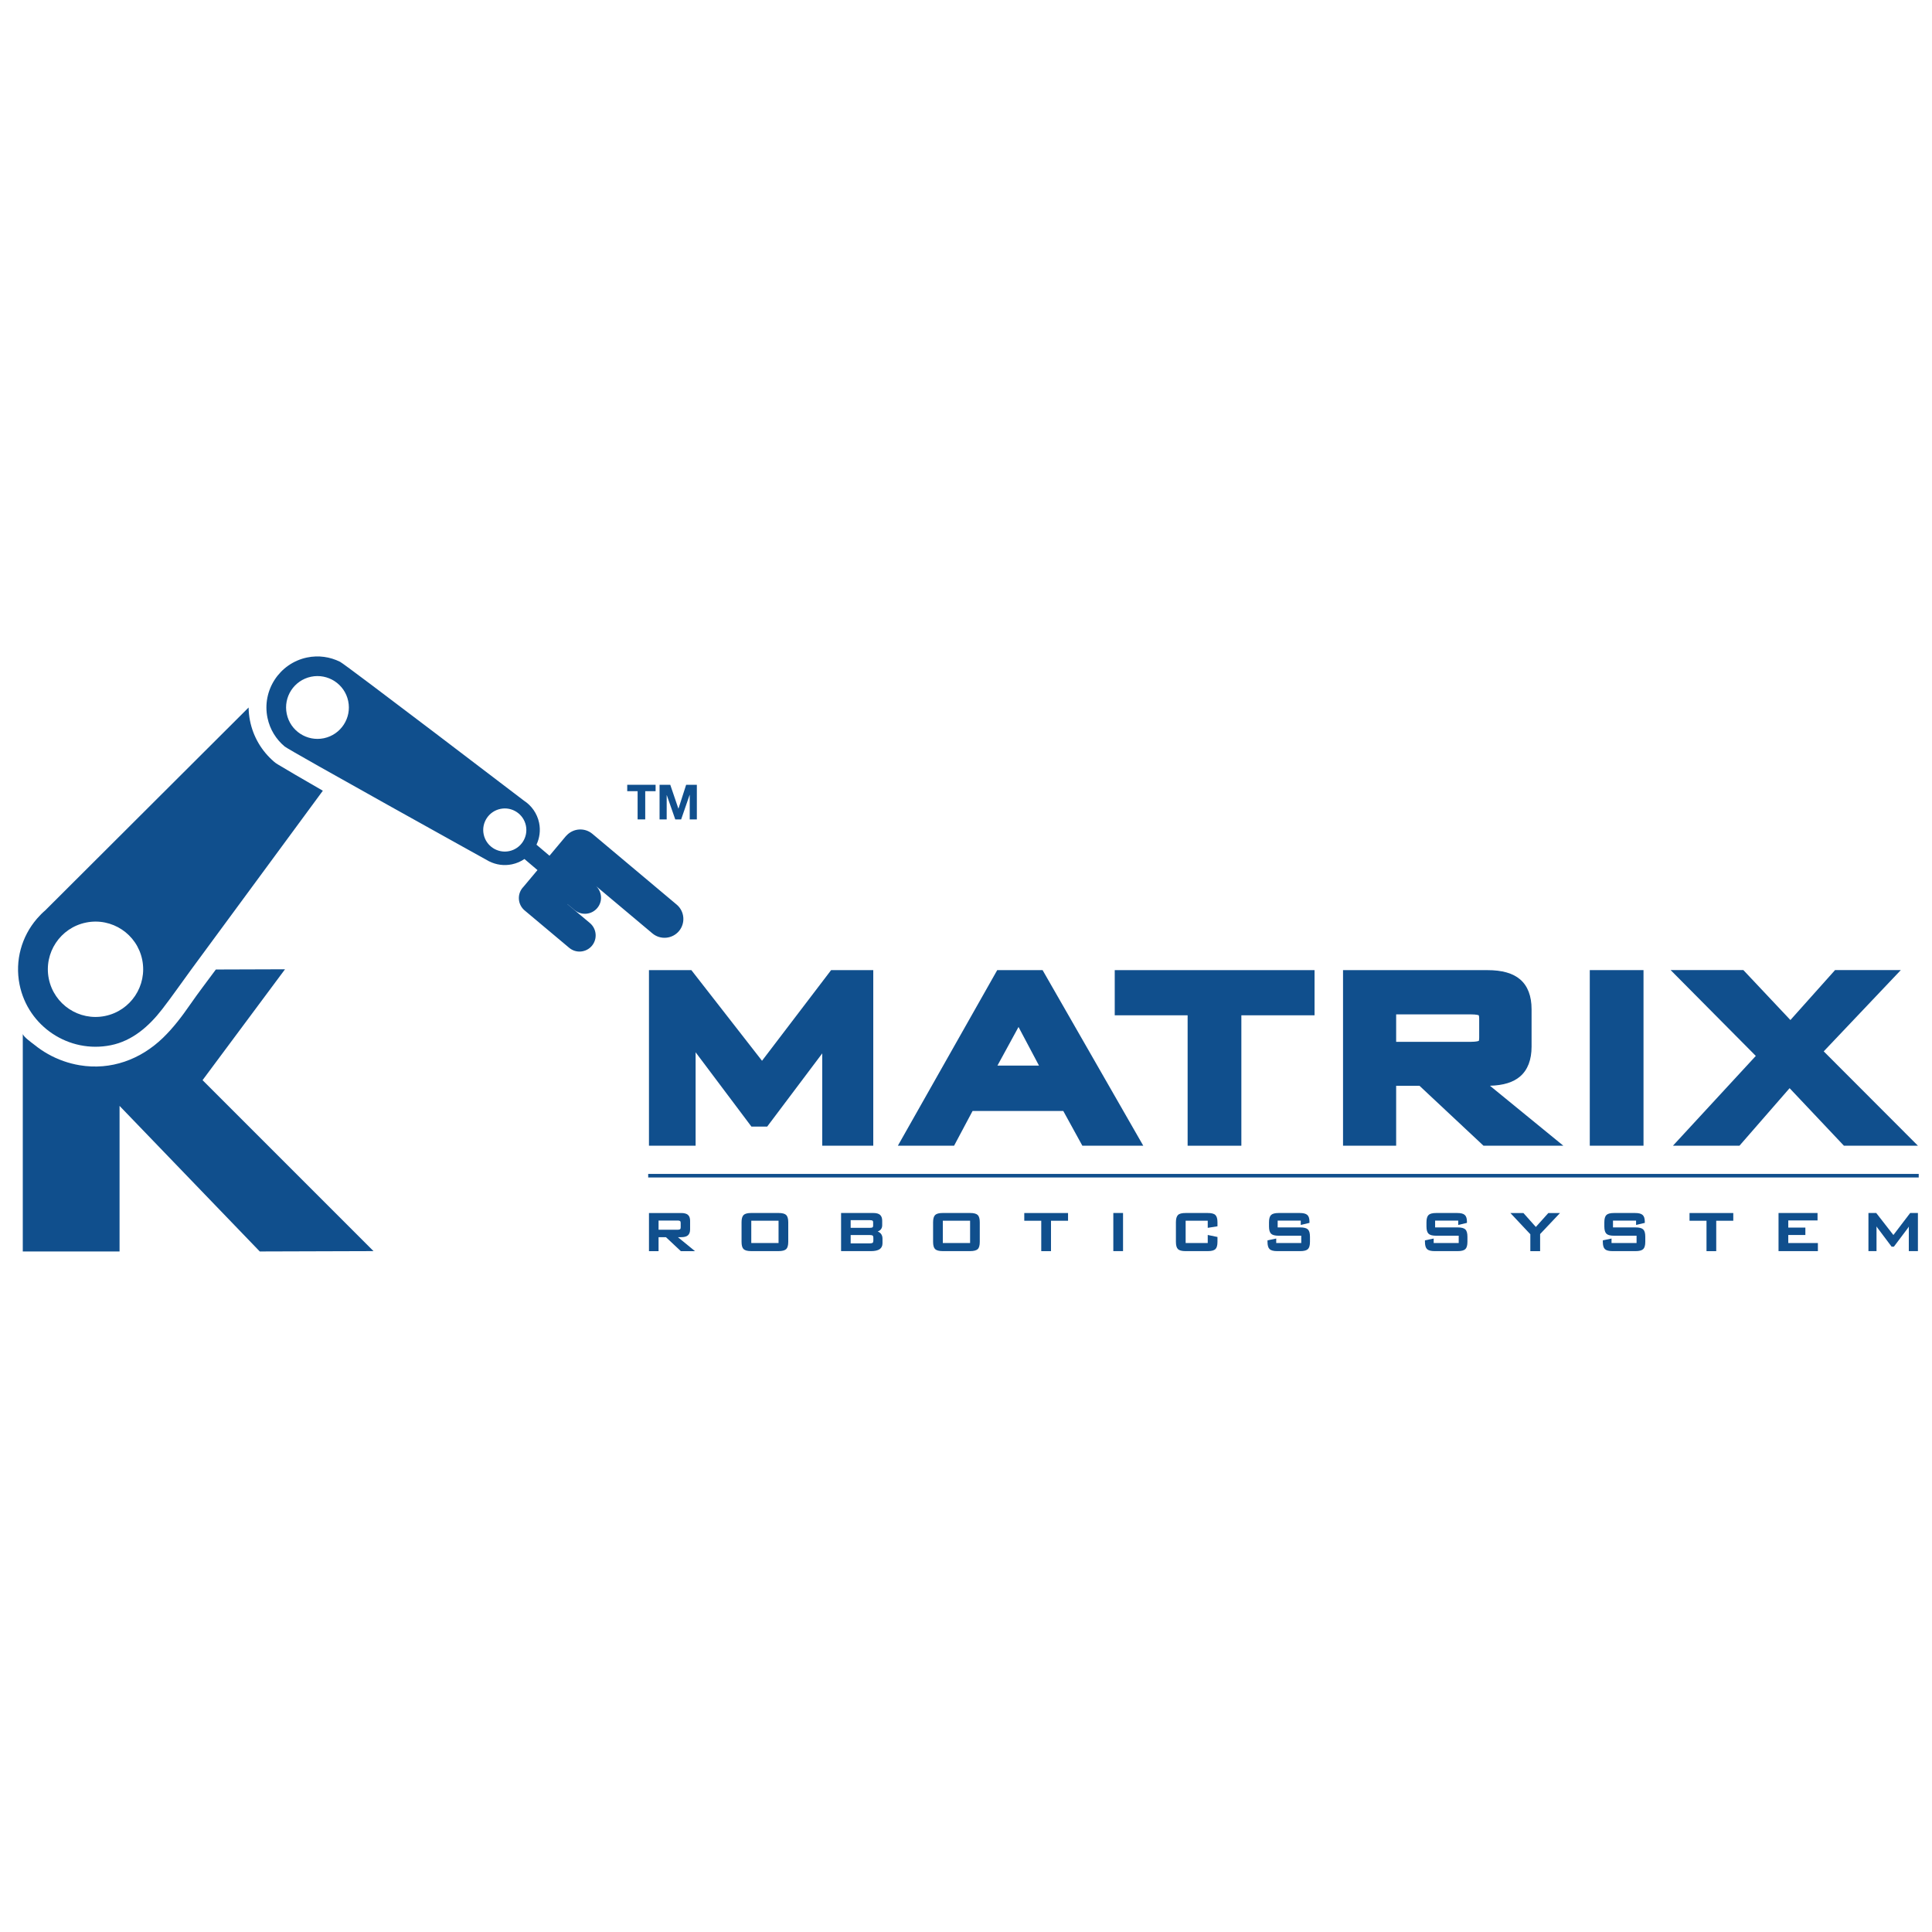
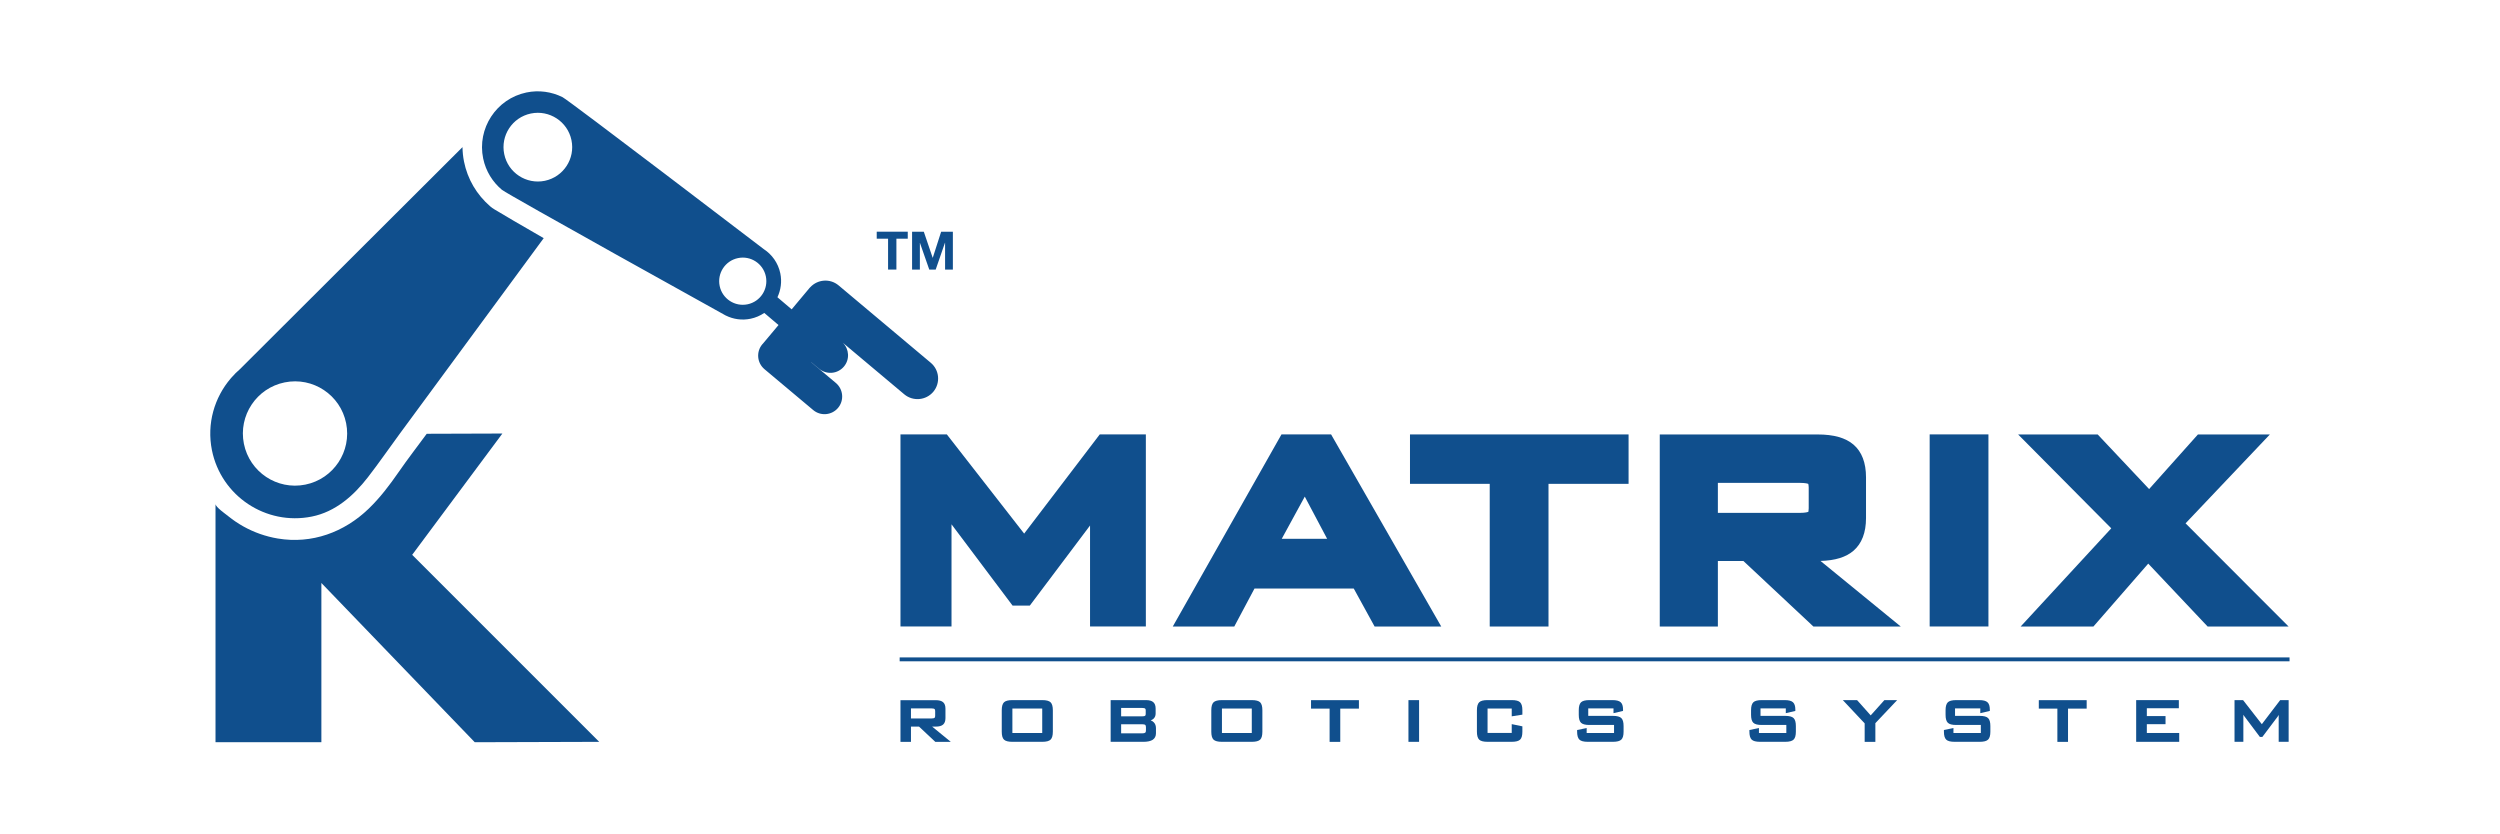
- <svg xmlns="http://www.w3.org/2000/svg" width="300" height="300" version="1.1" viewBox="0 0 79.375 79.375">
+ <svg xmlns="http://www.w3.org/2000/svg" width="240" height="80" version="1.1" viewBox="0 0 63.5 21.167">
  <defs>
    <clipPath id="clipPath100">
      <path d="M 0,595.276 H 841.89 V 0 H 0 Z" />
    </clipPath>
  </defs>
-   <g transform="matrix(.17111 0 0 -.17111 -32.156 90.226)">
+   <g transform="matrix(.17111 0 0 -.17111 -32.276 64.398)">
    <g clip-path="url(#clipPath100)">
-       <g transform="translate(256.36 294.57)">
-         <path d="m0 0-16.606-0.055c-2.072-2.813-4.183-5.541-6.165-8.406-1.966-2.841-4.063-5.613-6.554-8.018-5.387-5.201-12.495-7.816-19.972-6.564-2.664 0.445-5.242 1.354-7.596 2.679-1.138 0.64-2.223 1.376-3.24 2.196-0.51 0.412-2.831 2.031-2.831 2.702v-52.289h23.236v34.952l33.665-34.952 27.311 0.084-41.047 41.049z" fill="#104f8d" />
-       </g>
-       <g transform="translate(310.19 322.94)">
-         <path d="m0 0c-2.801-0.585-5.547 1.214-6.129 4.012-0.589 2.796 1.21 5.539 4.006 6.124 2.797 0.593 5.543-1.206 6.129-4.004 0.582-2.803-1.209-5.545-4.006-6.132m-44.496 27.105c-4.071-0.846-8.067 1.758-8.918 5.843-0.856 4.074 1.76 8.068 5.831 8.922 4.073 0.849 8.073-1.763 8.923-5.834 0.855-4.08-1.76-8.076-5.836-8.931m84.699-39.941-20.232 16.985c-1.868 1.563-4.61 1.351-6.237-0.427l-9e-3 6e-3 -0.11-0.13c-4e-3 0-0.012-8e-3 -0.012-8e-3 -2e-3 -5e-3 -6e-3 -0.013-0.013-0.013l-3.92-4.685-3.121 2.653c0.738 1.59 1.012 3.409 0.63 5.25-0.475 2.272-1.829 4.141-3.641 5.319 0 0-42.783 32.665-44.155 33.346l-0.017 0.016-3e-3 -8e-3c-2.371 1.173-5.13 1.599-7.91 1.02-6.611-1.385-10.869-7.898-9.488-14.503 0.583-2.791 2.077-5.149 4.103-6.849h-3e-3l0.018-0.013c1.174-0.986 48.859-27.45 49.093-27.574l0.053-0.021c1.628-0.807 3.523-1.097 5.439-0.696 1.103 0.233 2.108 0.675 2.991 1.273l3.128-2.658-3.431-4.092h2e-3c-0.045-0.049-0.093-0.084-0.134-0.137-1.377-1.641-1.163-4.08 0.479-5.459l10.69-8.969c1.636-1.38 4.082-1.16 5.46 0.474 1.375 1.641 1.157 4.087-0.475 5.464l-5.416 4.54 0.018 0.015 1.711-1.421c1.633-1.377 4.079-1.165 5.454 0.477 1.313 1.555 1.165 3.843-0.266 5.241l13.508-11.34c1.913-1.596 4.761-1.348 6.374 0.559 1.602 1.916 1.35 4.768-0.558 6.365" fill="#104f8d" />
-       </g>
-       <g transform="translate(208.6 305.79)">
-         <path d="m0 0c6.194 1.253 12.232-2.762 13.477-8.957 1.246-6.201-2.764-12.237-8.958-13.484-6.198-1.248-12.229 2.763-13.48 8.963-1.244 6.194 2.767 12.23 8.961 13.478m5.933-29.454c5.179 1.037 9.158 4.552 12.31 8.615 2.428 3.13 4.669 6.393 7.019 9.587 4.862 6.605 9.723 13.21 14.585 19.815 4.401 5.979 8.801 11.958 13.201 17.936l3.794 5.154c-5.057 2.915-9.102 5.27-10.824 6.324-0.324 0.186-0.626 0.406-0.902 0.647-2.998 2.586-4.993 5.989-5.767 9.846-0.214 1.061-0.317 2.11-0.332 3.163l-48.822-48.706c-0.682-0.577-1.308-1.219-1.895-1.886 0 0-0.151-0.153-0.144-0.166-3.594-4.196-5.302-9.935-4.134-15.764 2.025-10.06 11.854-16.591 21.911-14.565" fill="#104f8d" />
-       </g>
-       <g transform="translate(370.89 272.6)">
-         <path d="m0 0-16.97 21.773h-10.176v-42.16h11.203v22.427l13.403-17.845h3.779l13.222 17.583v-22.165h12.251v42.16h-10.118z" fill="#104f8d" />
-       </g>
-       <g transform="translate(437.39 271.45)">
-         <path d="m0 0h-9.97l5.058 9.267zm-10.025 22.918-23.856-42.16h13.497l4.438 8.337h21.783l4.577-8.337h14.625l-24.174 42.16z" fill="#104f8d" />
-       </g>
-       <g transform="translate(455.58 283.52)">
-         <path d="m0 0h17.501v-31.315h12.901v31.315h17.574v10.845h-47.976z" fill="#104f8d" />
-       </g>
-       <g transform="translate(523.15 283.74)">
-         <path d="m0 0h17.945c1.412 0 1.862-0.207 1.878-0.207 0.038-0.063 0.114-0.296 0.114-0.779v-4.582c0-0.543-0.09-0.755-0.076-0.779-0.083-0.042-0.562-0.241-1.916-0.241h-17.945zm29.782-14.884c1.814 1.579 2.733 3.985 2.733 7.152v8.952c0 3.196-0.924 5.608-2.74 7.172-1.753 1.501-4.337 2.233-7.899 2.233h-34.632v-42.16h12.756v14.391h5.603l15.371-14.391h19.171l-17.621 14.399c3.235 0.091 5.612 0.826 7.258 2.252" fill="#104f8d" />
-       </g>
-       <path d="m569.64 252.21h12.9v42.16h-12.9z" fill="#104f8d" />
-       <g transform="translate(625.81 274.86)">
-         <path d="m0 0 18.51 19.514h-15.792l-10.717-11.99-11.293 11.99h-17.464l20.449-20.609-19.889-21.551h15.972l12.032 13.807 13.035-13.807h17.769z" fill="#104f8d" />
-       </g>
-       <g transform="translate(346.05 234.24)">
-         <path d="m0 0h4.511c0.409 0 0.582-0.071 0.656-0.126 0.097-0.076 0.145-0.224 0.145-0.441v-1.067c0-0.216-0.048-0.363-0.145-0.447-0.074-0.056-0.247-0.126-0.656-0.126h-4.511zm5.432-3.994c0.735 0 1.281 0.147 1.618 0.442 0.346 0.303 0.521 0.779 0.521 1.415v2.087c0 0.645-0.175 1.121-0.521 1.416-0.337 0.294-0.883 0.44-1.618 0.44h-7.736v-9.155h2.304v3.355h1.77l3.542-3.318 0.04-0.037h3.397l-4.101 3.355z" fill="#104f8d" />
-       </g>
-       <path d="m374.86 228.84h-6.549v5.357h6.549zm-0.01 7.213h-6.539c-0.911 0-1.509-0.161-1.842-0.481-0.335-0.33-0.493-0.906-0.493-1.753v-4.686c0-0.852 0.158-1.434 0.493-1.758 0.333-0.313 0.931-0.476 1.842-0.476h6.539c0.906 0 1.508 0.163 1.841 0.476 0.333 0.324 0.499 0.906 0.499 1.758v4.686c0 0.847-0.166 1.423-0.494 1.753-0.333 0.32-0.936 0.481-1.846 0.481" fill="#104f8d" />
-       <g transform="translate(397.57 232.99)">
-         <path d="m0 0c0-0.189-0.05-0.315-0.149-0.384-0.076-0.058-0.257-0.118-0.664-0.118h-4.583v1.847h4.583c0.407 0 0.588-0.069 0.664-0.118 0.099-0.072 0.149-0.198 0.149-0.385zm-5.396-2.233h4.583c0.445 0 0.63-0.078 0.708-0.14 0.105-0.092 0.156-0.261 0.156-0.519v-0.673c0-0.252-0.051-0.426-0.16-0.518-0.074-0.063-0.259-0.148-0.704-0.148h-4.583zm6.495 0.855c0.259 0.089 0.473 0.215 0.64 0.378 0.291 0.287 0.438 0.658 0.438 1.118v1.087c0 0.637-0.175 1.113-0.518 1.408-0.335 0.302-0.879 0.448-1.608 0.448h-7.748v-9.155h7.196c0.9 0 1.586 0.156 2.042 0.45 0.465 0.314 0.706 0.792 0.706 1.421v1.134c0 0.511-0.154 0.939-0.455 1.255-0.182 0.195-0.417 0.35-0.693 0.456" fill="#104f8d" />
-       </g>
-       <path d="m420.85 228.84h-6.549v5.357h6.549zm-0.011 7.213h-6.539c-0.91 0-1.509-0.161-1.842-0.481-0.333-0.33-0.493-0.906-0.493-1.753v-4.686c0-0.852 0.16-1.434 0.493-1.758 0.333-0.313 0.936-0.476 1.842-0.476h6.539c0.91 0 1.509 0.163 1.846 0.476 0.333 0.324 0.489 0.906 0.489 1.758v4.686c0 0.847-0.156 1.423-0.489 1.753-0.337 0.32-0.936 0.481-1.846 0.481" fill="#104f8d" />
-       <g transform="translate(433.86 234.19)">
-         <path d="m0 0h4.076v-7.299h2.339v7.299h4.094v1.855h-10.509z" fill="#104f8d" />
-       </g>
-       <path d="m455.24 226.9h2.333v9.154h-2.333z" fill="#104f8d" />
-       <g transform="translate(477.91 236.05)">
-         <path d="m0 0h-5.305c-0.908 0-1.512-0.153-1.841-0.481-0.333-0.33-0.495-0.906-0.495-1.753v-4.686c0-0.852 0.162-1.434 0.495-1.758 0.332-0.313 0.933-0.476 1.841-0.476h5.305c0.903 0 1.502 0.163 1.835 0.476 0.34 0.324 0.502 0.897 0.502 1.758v1.162l-2.337 0.485v-1.94h-5.305v5.358h5.305v-1.708l2.337 0.371v0.958c0 0.855-0.162 1.423-0.502 1.753-0.333 0.328-0.932 0.481-1.835 0.481" fill="#104f8d" />
-       </g>
-       <g transform="translate(500.1 232.59)">
-         <path d="m0 0h-5.4v1.639h5.544v-1.042l2.093 0.49v0.286c0 0.772-0.171 1.311-0.517 1.618-0.348 0.316-0.943 0.469-1.818 0.469h-5.043c-0.911 0-1.513-0.161-1.844-0.481-0.333-0.33-0.495-0.906-0.495-1.753v-0.988c0-0.846 0.162-1.423 0.495-1.749 0.331-0.323 0.933-0.484 1.844-0.484h5.404v-1.758h-6.01v1.084l-2.094-0.434v-0.357c0-0.848 0.164-1.421 0.501-1.75 0.333-0.321 0.938-0.484 1.853-0.484h5.487c0.918 0 1.523 0.163 1.86 0.484 0.335 0.329 0.496 0.902 0.496 1.75v1.221c0 0.852-0.161 1.427-0.496 1.757-0.337 0.321-0.942 0.482-1.86 0.482" fill="#104f8d" />
-       </g>
-       <g transform="translate(537.91 232.59)">
-         <path d="m0 0h-5.406v1.639h5.55v-1.042l2.094 0.49v0.286c0 0.772-0.178 1.311-0.522 1.618-0.342 0.316-0.939 0.469-1.818 0.469h-5.038c-0.914 0-1.512-0.161-1.845-0.481-0.333-0.33-0.497-0.906-0.497-1.753v-0.988c0-0.846 0.164-1.423 0.497-1.749 0.333-0.323 0.931-0.484 1.845-0.484h5.4v-1.758h-6.01v1.084l-2.095-0.434v-0.357c0-0.848 0.166-1.421 0.501-1.75 0.337-0.321 0.943-0.484 1.857-0.484h5.487c0.914 0 1.52 0.163 1.853 0.484 0.336 0.329 0.501 0.902 0.501 1.75v1.221c0 0.852-0.165 1.427-0.501 1.757-0.333 0.321-0.939 0.482-1.853 0.482" fill="#104f8d" />
-       </g>
-       <g transform="translate(556.69 232.7)">
-         <path d="m0 0-2.948 3.305-0.042 0.042h-3.127l4.793-5.1v-4.055h2.349v4.105l4.778 5.05h-2.802z" fill="#104f8d" />
-       </g>
-       <g transform="translate(580.61 232.59)">
-         <path d="m0 0h-5.398v1.639h5.545v-1.042l2.092 0.49v0.286c0 0.772-0.176 1.311-0.519 1.618-0.346 0.316-0.939 0.469-1.817 0.469h-5.043c-0.91 0-1.512-0.161-1.841-0.481-0.333-0.33-0.494-0.906-0.494-1.753v-0.988c0-0.846 0.161-1.423 0.494-1.749 0.329-0.323 0.931-0.484 1.841-0.484h5.404v-1.758h-6.01v1.084l-2.091-0.434v-0.357c0-0.848 0.162-1.421 0.498-1.75 0.332-0.321 0.939-0.484 1.856-0.484h5.483c0.918 0 1.524 0.163 1.856 0.484 0.34 0.329 0.501 0.902 0.501 1.75v1.221c0 0.852-0.161 1.427-0.501 1.757-0.332 0.321-0.938 0.482-1.856 0.482" fill="#104f8d" />
-       </g>
-       <g transform="translate(593.59 234.19)">
-         <path d="m0 0h4.076v-7.299h2.336v7.299h4.093v1.855h-10.505z" fill="#104f8d" />
-       </g>
-       <g transform="translate(617.3 230.77)">
-         <path d="m0 0h4.104v1.778h-4.104v1.719h7.025v1.784h-9.364v-9.154h9.448v1.941h-7.109z" fill="#104f8d" />
-       </g>
-       <g transform="translate(646.57 236.05)">
-         <path d="m0 0-4.031-5.286-4.118 5.286h-1.873v-9.154h1.939v5.626c0 0.096 0 0.202-3e-3 0.306 0.074-0.112 0.15-0.23 0.244-0.357l3.345-4.454 0.038-0.048h0.548l3.378 4.489c0.067 0.089 0.134 0.203 0.215 0.342-7e-3 -0.11-0.011-0.202-0.011-0.278v-5.626h2.185v9.154z" fill="#104f8d" />
-       </g>
-       <path d="m648.62 244.58h-305.06v0.854h305.06z" fill="#104f8d" />
-       <g transform="translate(341.02 337.33)">
-         <path d="m0 0h-2.492v1.537h6.811v-1.537h-2.491v-6.776h-1.828z" fill="#104f8d" />
-       </g>
-       <g transform="translate(346.29 338.86)">
-         <path d="m0 0h2.573l1.945-5.716h0.023l1.839 5.716h2.573v-8.313h-1.711v5.892h-0.024l-2.037-5.892h-1.409l-2.037 5.834h-0.024v-5.834h-1.711z" fill="#104f8d" />
+       <g transform="matrix(1.0359 0 0 1.0359 -7.5425 -14.527)">
+         <g transform="matrix(.65289 0 0 .65289 261.36 315.21)">
+           <path d="m0 0-16.606-0.055c-2.072-2.813-4.183-5.541-6.165-8.406-1.966-2.841-4.063-5.613-6.554-8.018-5.387-5.201-12.495-7.816-19.972-6.564-2.664 0.445-5.242 1.354-7.596 2.679-1.138 0.64-2.223 1.376-3.24 2.196-0.51 0.412-2.831 2.031-2.831 2.702v-52.289h23.236v34.952l33.665-34.952 27.311 0.084-41.047 41.049z" fill="#104f8d" />
+         </g>
+         <g transform="matrix(.65289 0 0 .65289 296.5 333.73)">
+           <path d="m0 0c-2.801-0.585-5.547 1.214-6.129 4.012-0.589 2.796 1.21 5.539 4.006 6.124 2.797 0.593 5.543-1.206 6.129-4.004 0.582-2.803-1.209-5.545-4.006-6.132m-44.496 27.105c-4.071-0.846-8.067 1.758-8.918 5.843-0.856 4.074 1.76 8.068 5.831 8.922 4.073 0.849 8.073-1.763 8.923-5.834 0.855-4.08-1.76-8.076-5.836-8.931m84.699-39.941-20.232 16.985c-1.868 1.563-4.61 1.351-6.237-0.427l-9e-3 6e-3 -0.11-0.13c-4e-3 0-0.012-8e-3 -0.012-8e-3 -2e-3 -5e-3 -6e-3 -0.013-0.013-0.013l-3.92-4.685-3.121 2.653c0.738 1.59 1.012 3.409 0.63 5.25-0.475 2.272-1.829 4.141-3.641 5.319 0 0-42.783 32.665-44.155 33.346l-0.017 0.016-3e-3 -8e-3c-2.371 1.173-5.13 1.599-7.91 1.02-6.611-1.385-10.869-7.898-9.488-14.503 0.583-2.791 2.077-5.149 4.103-6.849h-3e-3l0.018-0.013c1.174-0.986 48.859-27.45 49.093-27.574l0.053-0.021c1.628-0.807 3.523-1.097 5.439-0.696 1.103 0.233 2.108 0.675 2.991 1.273l3.128-2.658-3.431-4.092h2e-3c-0.045-0.049-0.093-0.084-0.134-0.137-1.377-1.641-1.163-4.08 0.479-5.459l10.69-8.969c1.636-1.38 4.082-1.16 5.46 0.474 1.375 1.641 1.157 4.087-0.475 5.464l-5.416 4.54 0.018 0.015 1.711-1.421c1.633-1.377 4.079-1.165 5.454 0.477 1.313 1.555 1.165 3.843-0.266 5.241l13.508-11.34c1.913-1.596 4.761-1.348 6.374 0.559 1.602 1.916 1.35 4.768-0.558 6.365" fill="#104f8d" />
+         </g>
+         <g transform="matrix(.65289 0 0 .65289 230.17 322.54)">
+           <path d="m0 0c6.194 1.253 12.232-2.762 13.477-8.957 1.246-6.201-2.764-12.237-8.958-13.484-6.198-1.248-12.229 2.763-13.48 8.963-1.244 6.194 2.767 12.23 8.961 13.478m5.933-29.454c5.179 1.037 9.158 4.552 12.31 8.615 2.428 3.13 4.669 6.393 7.019 9.587 4.862 6.605 9.723 13.21 14.585 19.815 4.401 5.979 8.801 11.958 13.201 17.936l3.794 5.154c-5.057 2.915-9.102 5.27-10.824 6.324-0.324 0.186-0.626 0.406-0.902 0.647-2.998 2.586-4.993 5.989-5.767 9.846-0.214 1.061-0.317 2.11-0.332 3.163l-48.822-48.706c-0.682-0.577-1.308-1.219-1.895-1.886 0 0-0.151-0.153-0.144-0.166-3.594-4.196-5.302-9.935-4.134-15.764 2.025-10.06 11.854-16.591 21.911-14.565" fill="#104f8d" />
+         </g>
+         <g transform="matrix(.65289 0 0 .65289 336.13 300.87)">
+           <path d="m0 0-16.97 21.773h-10.176v-42.16h11.203v22.427l13.403-17.845h3.779l13.222 17.583v-22.165h12.251v42.16h-10.118z" fill="#104f8d" />
+         </g>
+         <g transform="matrix(.65289 0 0 .65289 379.55 300.12)">
+           <path d="m0 0h-9.97l5.058 9.267zm-10.025 22.918-23.856-42.16h13.497l4.438 8.337h21.783l4.577-8.337h14.625l-24.174 42.16z" fill="#104f8d" />
+         </g>
+         <g transform="matrix(.65289 0 0 .65289 391.42 308)">
+           <path d="m0 0h17.501v-31.315h12.901v31.315h17.574v10.845h-47.976z" fill="#104f8d" />
+         </g>
+         <g transform="matrix(.65289 0 0 .65289 435.54 308.14)">
+           <path d="m0 0h17.945c1.412 0 1.862-0.207 1.878-0.207 0.038-0.063 0.114-0.296 0.114-0.779v-4.582c0-0.543-0.09-0.755-0.076-0.779-0.083-0.042-0.562-0.241-1.916-0.241h-17.945zm29.782-14.884c1.814 1.579 2.733 3.985 2.733 7.152v8.952c0 3.196-0.924 5.608-2.74 7.172-1.753 1.501-4.337 2.233-7.899 2.233h-34.632v-42.16h12.756v14.391h5.603l15.371-14.391h19.171l-17.621 14.399c3.235 0.091 5.612 0.826 7.258 2.252" fill="#104f8d" />
+         </g>
+         <path d="m465.89 287.56h8.422v27.526h-8.422z" fill="#104f8d" stroke-width=".653" />
+         <g transform="matrix(.65289 0 0 .65289 502.56 302.34)">
+           <path d="m0 0 18.51 19.514h-15.792l-10.717-11.99-11.293 11.99h-17.464l20.449-20.609-19.889-21.551h15.972l12.032 13.807 13.035-13.807h17.769z" fill="#104f8d" />
+         </g>
+         <g transform="matrix(.65289 0 0 .65289 319.91 275.82)">
+           <path d="m0 0h4.511c0.409 0 0.582-0.071 0.656-0.126 0.097-0.076 0.145-0.224 0.145-0.441v-1.067c0-0.216-0.048-0.363-0.145-0.447-0.074-0.056-0.247-0.126-0.656-0.126h-4.511zm5.432-3.994c0.735 0 1.281 0.147 1.618 0.442 0.346 0.303 0.521 0.779 0.521 1.415v2.087c0 0.645-0.175 1.121-0.521 1.416-0.337 0.294-0.883 0.44-1.618 0.44h-7.736v-9.155h2.304v3.355h1.77l3.542-3.318 0.04-0.037h3.397l-4.101 3.355z" fill="#104f8d" />
+         </g>
+         <path d="m338.72 272.3h-4.276v3.498h4.276zm-6e-3 4.709h-4.269c-0.595 0-0.985-0.105-1.203-0.314-0.219-0.215-0.322-0.592-0.322-1.145v-3.059c0-0.556 0.103-0.936 0.322-1.148 0.217-0.204 0.608-0.311 1.203-0.311h4.269c0.592 0 0.985 0.106 1.202 0.311 0.217 0.212 0.326 0.592 0.326 1.148v3.059c0 0.553-0.108 0.929-0.323 1.145-0.217 0.209-0.611 0.314-1.205 0.314" fill="#104f8d" stroke-width=".653" />
+         <g transform="matrix(.65289 0 0 .65289 353.55 275.01)">
+           <path d="m0 0c0-0.189-0.05-0.315-0.149-0.384-0.076-0.058-0.257-0.118-0.664-0.118h-4.583v1.847h4.583c0.407 0 0.588-0.069 0.664-0.118 0.099-0.072 0.149-0.198 0.149-0.385zm-5.396-2.233h4.583c0.445 0 0.63-0.078 0.708-0.14 0.105-0.092 0.156-0.261 0.156-0.519v-0.673c0-0.252-0.051-0.426-0.16-0.518-0.074-0.063-0.259-0.148-0.704-0.148h-4.583zm6.495 0.855c0.259 0.089 0.473 0.215 0.64 0.378 0.291 0.287 0.438 0.658 0.438 1.118v1.087c0 0.637-0.175 1.113-0.518 1.408-0.335 0.302-0.879 0.448-1.608 0.448h-7.748v-9.155h7.196c0.9 0 1.586 0.156 2.042 0.45 0.465 0.314 0.706 0.792 0.706 1.421v1.134c0 0.511-0.154 0.939-0.455 1.255-0.182 0.195-0.417 0.35-0.693 0.456" fill="#104f8d" />
+         </g>
+         <path d="m368.75 272.3h-4.276v3.498h4.276zm-7e-3 4.709h-4.269c-0.594 0-0.985-0.105-1.203-0.314-0.217-0.215-0.322-0.592-0.322-1.145v-3.059c0-0.556 0.104-0.936 0.322-1.148 0.217-0.204 0.611-0.311 1.203-0.311h4.269c0.594 0 0.985 0.106 1.205 0.311 0.217 0.212 0.319 0.592 0.319 1.148v3.059c0 0.553-0.102 0.929-0.319 1.145-0.22 0.209-0.611 0.314-1.205 0.314" fill="#104f8d" stroke-width=".653" />
+         <g transform="matrix(.65289 0 0 .65289 377.24 275.79)">
+           <path d="m0 0h4.076v-7.299h2.339v7.299h4.094v1.855h-10.509z" fill="#104f8d" />
+         </g>
+         <path d="m391.2 271.03h1.523v5.976h-1.523z" fill="#104f8d" stroke-width=".653" />
+         <g transform="matrix(.65289 0 0 .65289 406 277.01)">
+           <path d="m0 0h-5.305c-0.908 0-1.512-0.153-1.841-0.481-0.333-0.33-0.495-0.906-0.495-1.753v-4.686c0-0.852 0.162-1.434 0.495-1.758 0.332-0.313 0.933-0.476 1.841-0.476h5.305c0.903 0 1.502 0.163 1.835 0.476 0.34 0.324 0.502 0.897 0.502 1.758v1.162l-2.337 0.485v-1.94h-5.305v5.358h5.305v-1.708l2.337 0.371v0.958c0 0.855-0.162 1.423-0.502 1.753-0.333 0.328-0.932 0.481-1.835 0.481" fill="#104f8d" />
+         </g>
+         <g transform="matrix(.65289 0 0 .65289 420.49 274.75)">
+           <path d="m0 0h-5.4v1.639h5.544v-1.042l2.093 0.49v0.286c0 0.772-0.171 1.311-0.517 1.618-0.348 0.316-0.943 0.469-1.818 0.469h-5.043c-0.911 0-1.513-0.161-1.844-0.481-0.333-0.33-0.495-0.906-0.495-1.753v-0.988c0-0.846 0.162-1.423 0.495-1.749 0.331-0.323 0.933-0.484 1.844-0.484h5.404v-1.758h-6.01v1.084l-2.094-0.434v-0.357c0-0.848 0.164-1.421 0.501-1.75 0.333-0.321 0.938-0.484 1.853-0.484h5.487c0.918 0 1.523 0.163 1.86 0.484 0.335 0.329 0.496 0.902 0.496 1.75v1.221c0 0.852-0.161 1.427-0.496 1.757-0.337 0.321-0.942 0.482-1.86 0.482" fill="#104f8d" />
+         </g>
+         <g transform="matrix(.65289 0 0 .65289 445.18 274.75)">
+           <path d="m0 0h-5.406v1.639h5.55v-1.042l2.094 0.49v0.286c0 0.772-0.178 1.311-0.522 1.618-0.342 0.316-0.939 0.469-1.818 0.469h-5.038c-0.914 0-1.512-0.161-1.845-0.481-0.333-0.33-0.497-0.906-0.497-1.753v-0.988c0-0.846 0.164-1.423 0.497-1.749 0.333-0.323 0.931-0.484 1.845-0.484h5.4v-1.758h-6.01v1.084l-2.095-0.434v-0.357c0-0.848 0.166-1.421 0.501-1.75 0.337-0.321 0.943-0.484 1.857-0.484h5.487c0.914 0 1.52 0.163 1.853 0.484 0.336 0.329 0.501 0.902 0.501 1.75v1.221c0 0.852-0.165 1.427-0.501 1.757-0.333 0.321-0.939 0.482-1.853 0.482" fill="#104f8d" />
+         </g>
+         <g transform="matrix(.65289 0 0 .65289 457.44 274.82)">
+           <path d="m0 0-2.948 3.305-0.042 0.042h-3.127l4.793-5.1v-4.055h2.349v4.105l4.778 5.05h-2.802z" fill="#104f8d" />
+         </g>
+         <g transform="matrix(.65289 0 0 .65289 473.05 274.75)">
+           <path d="m0 0h-5.398v1.639h5.545v-1.042l2.092 0.49v0.286c0 0.772-0.176 1.311-0.519 1.618-0.346 0.316-0.939 0.469-1.817 0.469h-5.043c-0.91 0-1.512-0.161-1.841-0.481-0.333-0.33-0.494-0.906-0.494-1.753v-0.988c0-0.846 0.161-1.423 0.494-1.749 0.329-0.323 0.931-0.484 1.841-0.484h5.404v-1.758h-6.01v1.084l-2.091-0.434v-0.357c0-0.848 0.162-1.421 0.498-1.75 0.332-0.321 0.939-0.484 1.856-0.484h5.483c0.918 0 1.524 0.163 1.856 0.484 0.34 0.329 0.501 0.902 0.501 1.75v1.221c0 0.852-0.161 1.427-0.501 1.757-0.332 0.321-0.938 0.482-1.856 0.482" fill="#104f8d" />
+         </g>
+         <g transform="matrix(.65289 0 0 .65289 481.53 275.79)">
+           <path d="m0 0h4.076v-7.299h2.336v7.299h4.093v1.855h-10.505z" fill="#104f8d" />
+         </g>
+         <g transform="matrix(.65289 0 0 .65289 497.01 273.56)">
+           <path d="m0 0h4.104v1.778h-4.104v1.719h7.025v1.784h-9.364v-9.154h9.448v1.941h-7.109z" fill="#104f8d" />
+         </g>
+         <g transform="matrix(.65289 0 0 .65289 516.12 277.01)">
+           <path d="m0 0-4.031-5.286-4.118 5.286h-1.873v-9.154h1.939v5.626c0 0.096 0 0.202-3e-3 0.306 0.074-0.112 0.15-0.23 0.244-0.357l3.345-4.454 0.038-0.048h0.548l3.378 4.489c0.067 0.089 0.134 0.203 0.215 0.342-7e-3 -0.11-0.011-0.202-0.011-0.278v-5.626h2.185v9.154z" fill="#104f8d" />
+         </g>
+         <path d="m517.46 282.57h-199.17v0.558h199.17z" fill="#104f8d" stroke-width=".653" />
+         <g transform="matrix(.65289 0 0 .65289 316.63 343.13)">
+           <path d="m0 0h-2.492v1.537h6.811v-1.537h-2.491v-6.776h-1.828z" fill="#104f8d" />
+         </g>
+         <g transform="matrix(.65289 0 0 .65289 320.07 344.13)">
+           <path d="m0 0h2.573l1.945-5.716h0.023l1.839 5.716h2.573v-8.313h-1.711v5.892h-0.024l-2.037-5.892h-1.409l-2.037 5.834h-0.024v-5.834h-1.711z" fill="#104f8d" />
+         </g>
      </g>
    </g>
  </g>
</svg>
